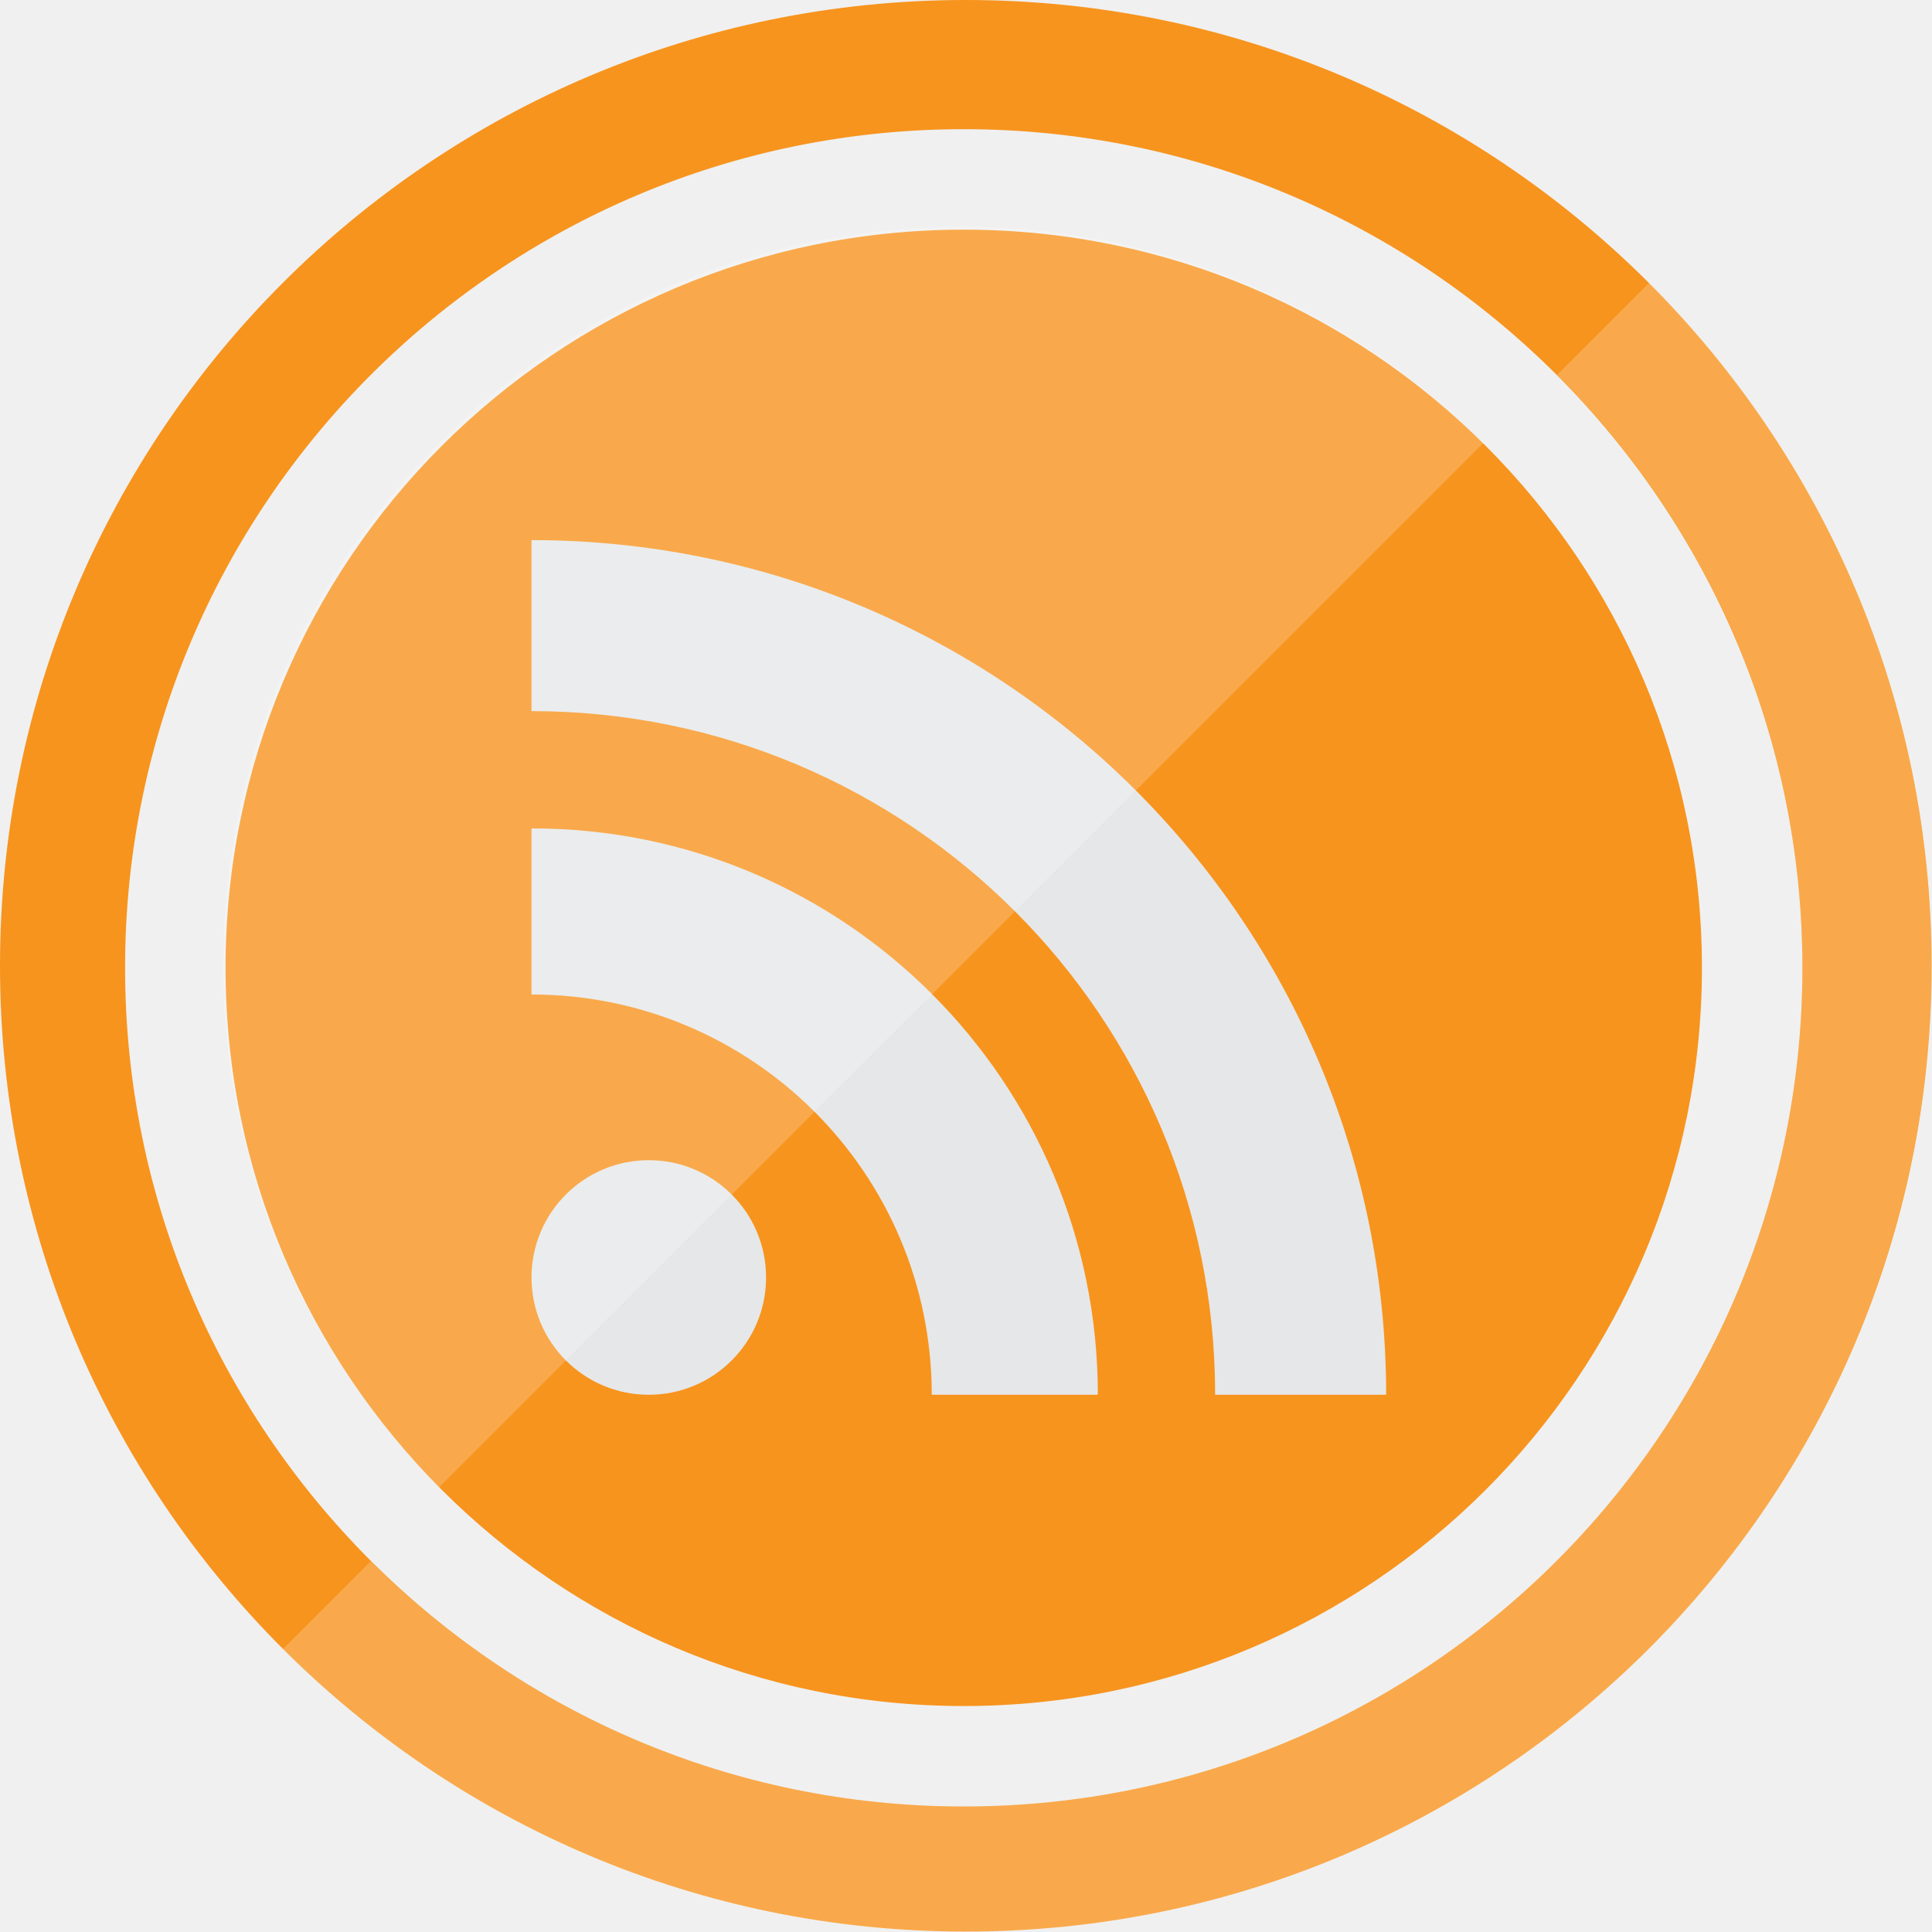
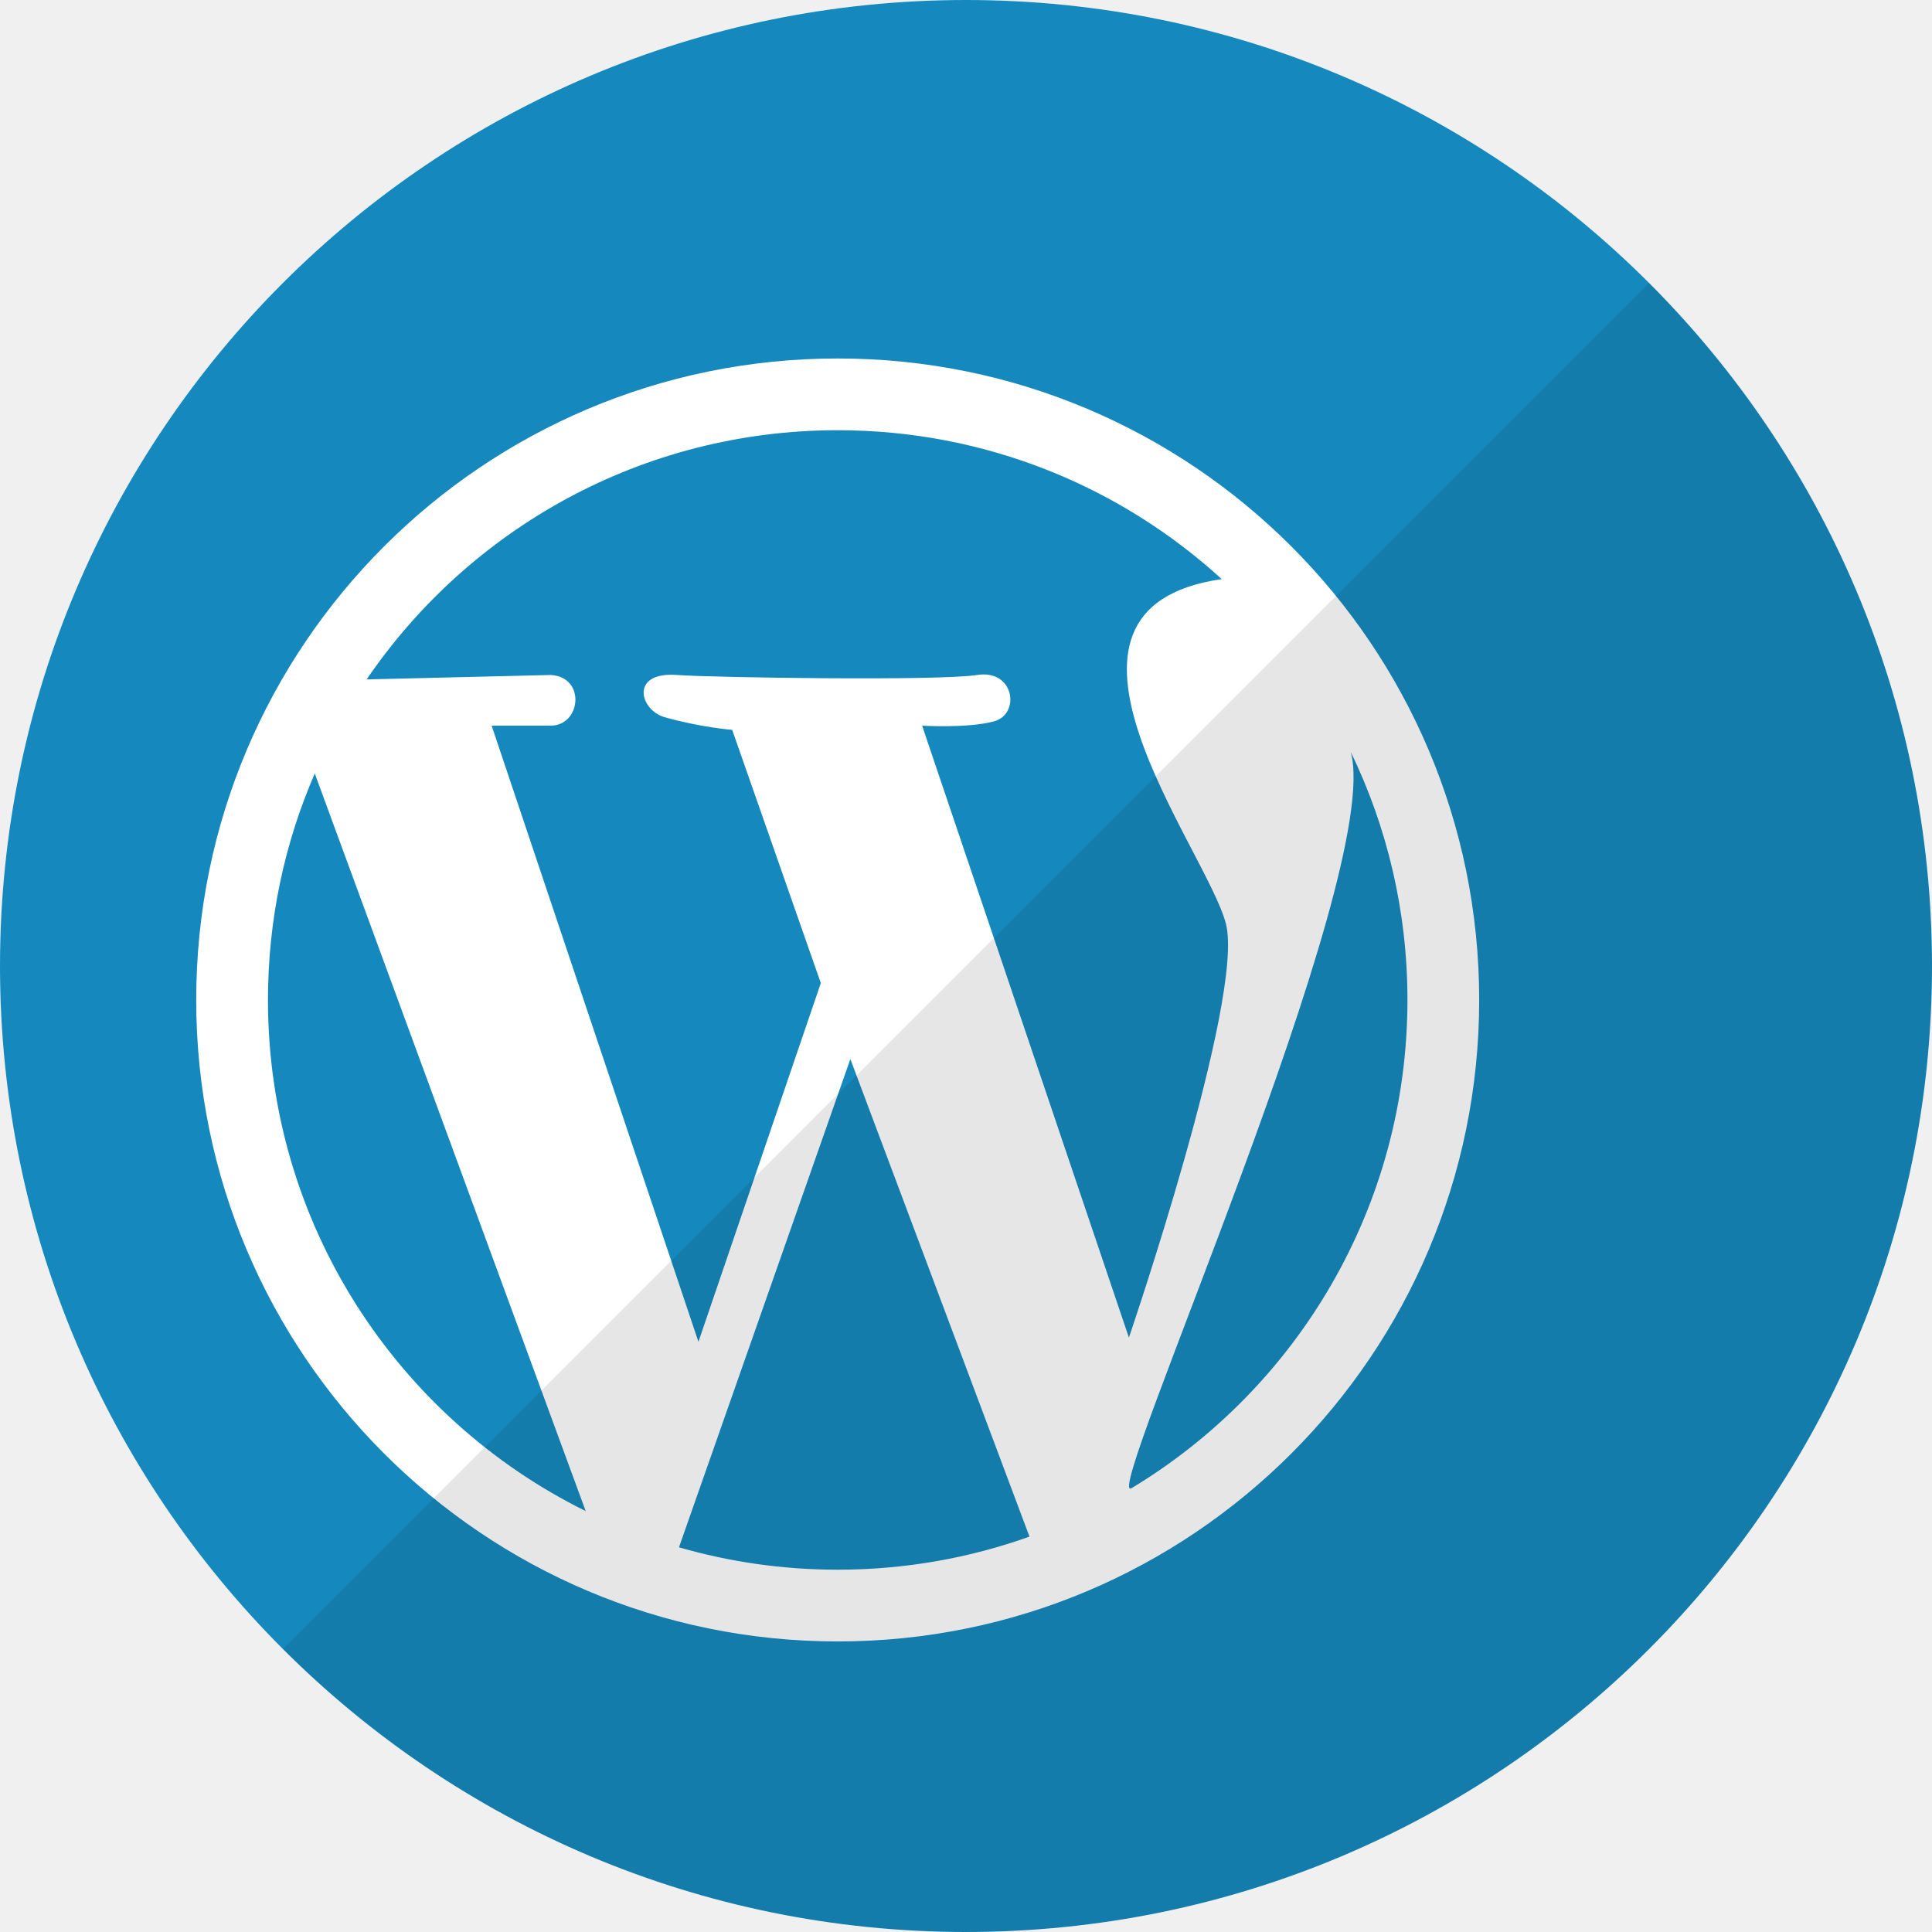
- <svg xmlns="http://www.w3.org/2000/svg" version="1.1" viewBox="0 0 471 471.1" xml:space="preserve" id="svg43" width="471" height="471.1">
-   <defs id="defs47" />
-   <g id="outerdark" transform="translate(-21,-20)">
-     <path d="M 256.5,20 C 126.4,20 21,125.4 21,255.5 21,385.6 126.4,491 256.5,491 386.6,491 492,385.6 492,255.5 492,125.4 386.6,20 256.5,20 Z M 256,460.5 C 143.1,460.5 51.5,368.9 51.5,256 51.5,143.1 143.1,51.5 256,51.5 c 112.9,0 204.5,91.6 204.5,204.5 0,112.9 -91.6,204.5 -204.5,204.5 z" style="fill:#f7941e" id="path10" />
-   </g>
-   <g id="outerlight" transform="translate(-21,-20)">
-     <path d="m 423.1,89 -22.4,22.4 c 37,37 59.8,88.1 59.8,144.6 0,112.9 -91.6,204.5 -204.5,204.5 -56.4,0 -107.6,-22.9 -144.6,-59.8 L 90,422.1 c 92,92 241.1,92 333,0 91.9,-92 92,-241.1 0.1,-333.1 z" style="opacity:0.2;fill:#ffffff" id="path13" />
-   </g>
-   <g id="innerdark" transform="translate(-21,-20)">
-     <circle cx="256" cy="256" r="180" style="fill:#f7941e" id="circle16" />
-   </g>
-   <g id="RSS" transform="translate(-21,-20)">
-     <g id="g25">
-       <circle cx="179.2" cy="331.5" r="28.6" style="fill:#e6e7e8" id="circle19" />
-       <path d="m 288.7,360.1 h -40.5 c 0,-53.9 -43.7,-97.6 -97.6,-97.6 v 0 -40.5 c 76.3,-0.1 138.1,61.8 138.1,138.1 z" style="fill:#e6e7e8" id="path21" />
-       <path d="M 317.3,360.1 C 317.3,268 242.7,193.4 150.6,193.4 V 151.7 C 265.7,151.7 359,245 359,360.1 Z" style="fill:#e6e7e8" id="path23" />
-     </g>
-   </g>
-   <g id="innerlight" transform="translate(-21,-20)">
-     <path d="M 128.1,382.6 C 57.8,312.3 57.8,198.3 128.1,128 198.4,57.7 312.4,57.7 382.7,128" style="opacity:0.2;fill:#ffffff" id="path28" />
-     <g id="g30" />
-     <g id="g32" />
-     <g id="g34" />
-     <g id="g36" />
-     <g id="g38" />
-     <g id="g40" />
-   </g>
+ <svg xmlns="http://www.w3.org/2000/svg" height="512" preserveAspectRatio="xMidYMid" viewBox="0 0 512 512" width="512">
+   <defs>
+     <style>
+       .cls-1 {
+         fill: #fff;
+       }
+ 
+       .cls-2 {
+         fill: #1589bd;
+       }
+ 
+       .cls-2, .cls-3 {
+         fill-rule: evenodd;
+       }
+ 
+       .cls-3 {
+         fill: #000;
+         opacity: 0.1;
+       }
+     </style>
+   </defs>
+   <circle class="cls-1" cx="256" cy="256" r="256" />
+   <path class="cls-2" d="M256.000,512.000 C114.615,512.000 0.000,397.385 0.000,256.000 C0.000,114.615 114.615,0.000 256.000,0.000 C397.385,0.000 512.000,114.615 512.000,256.000 C512.000,397.385 397.385,512.000 256.000,512.000 ZM222.000,95.000 C128.112,95.000 52.000,171.112 52.000,265.000 C52.000,358.888 128.112,435.000 222.000,435.000 C315.888,435.000 392.000,358.888 392.000,265.000 C392.000,171.112 315.888,95.000 222.000,95.000 ZM299.882,394.376 C291.374,399.509 366.907,231.873 357.967,199.271 C367.591,219.141 372.987,241.441 372.987,265.000 C372.987,319.895 343.691,367.947 299.882,394.376 ZM244.368,192.303 C244.368,192.303 256.283,193.057 263.382,191.184 C270.480,189.311 268.903,177.282 258.908,178.882 C248.913,180.481 188.492,179.564 179.500,178.882 C166.802,177.918 169.520,188.191 176.145,190.066 C185.726,192.777 194.039,193.421 194.039,193.421 L217.526,260.526 L185.092,355.592 L130.289,192.303 C130.289,192.303 137.904,192.303 145.947,192.303 C153.991,192.303 155.323,179.386 145.947,178.882 L97.160,180.051 C124.339,140.186 170.113,114.013 222.000,114.013 C261.211,114.013 296.932,128.960 323.774,153.468 C269.087,161.355 319.909,225.133 324.895,244.868 C329.881,264.604 299.171,354.474 299.171,354.474 L244.368,192.303 ZM71.013,265.000 C71.013,243.671 75.436,223.376 83.414,204.980 L155.216,400.452 C105.327,375.807 71.013,324.410 71.013,265.000 ZM272.824,407.219 C256.943,412.895 239.832,415.987 222.000,415.987 C207.402,415.987 193.288,413.915 179.936,410.050 L225.355,280.658 L272.824,407.219 Z" />
+   <path class="cls-3" d="M436.999,75.012 C536.959,174.972 536.959,337.039 436.999,436.999 C337.039,536.959 174.972,536.959 75.012,436.999 " />
</svg>
